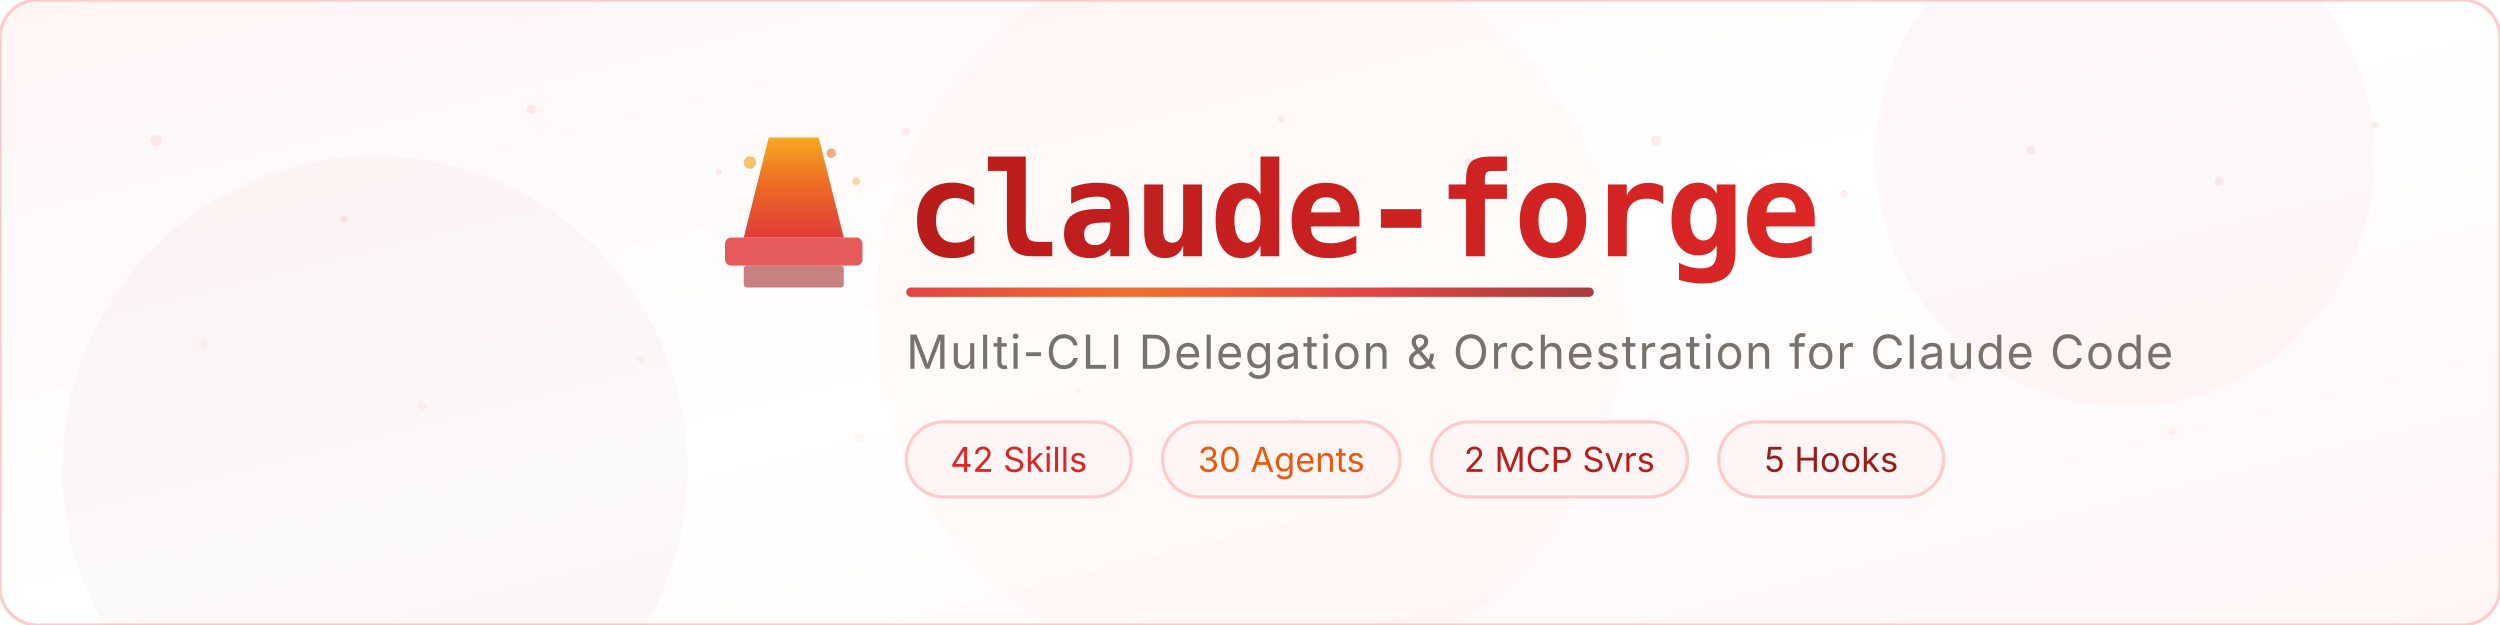
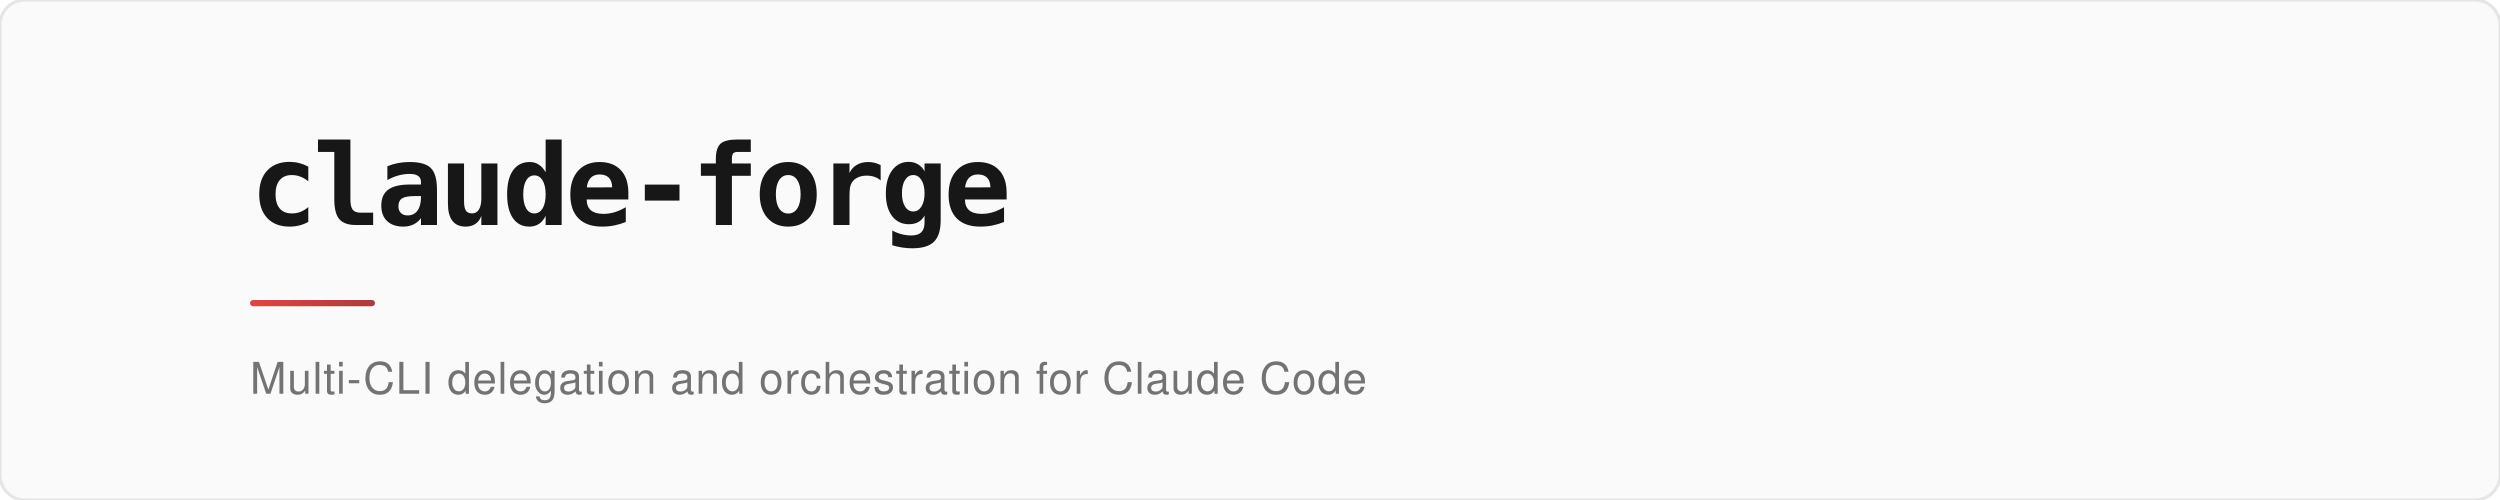
- <svg xmlns="http://www.w3.org/2000/svg" width="800" height="200" viewBox="0 0 800 200">
+ <svg xmlns="http://www.w3.org/2000/svg" width="800" height="160" viewBox="0 0 800 160">
  <defs>
-     <linearGradient id="bg" x1="0%" y1="0%" x2="100%" y2="100%">
-       <stop offset="0%" style="stop-color:#fff5f5" />
-       <stop offset="50%" style="stop-color:#ffffff" />
-       <stop offset="100%" style="stop-color:#fff5f5" />
-     </linearGradient>
    <linearGradient id="accent" x1="0%" y1="0%" x2="100%" y2="0%">
      <stop offset="0%" style="stop-color:#dc2626" />
-       <stop offset="33%" style="stop-color:#ea580c" />
-       <stop offset="66%" style="stop-color:#dc2626" />
      <stop offset="100%" style="stop-color:#991b1b" />
    </linearGradient>
-     <linearGradient id="textGrad" x1="0%" y1="0%" x2="100%" y2="0%">
-       <stop offset="0%" style="stop-color:#b91c1c" />
-       <stop offset="100%" style="stop-color:#dc2626" />
-     </linearGradient>
-     <linearGradient id="ember" x1="0%" y1="100%" x2="0%" y2="0%">
-       <stop offset="0%" style="stop-color:#dc2626" />
-       <stop offset="50%" style="stop-color:#ea580c" />
-       <stop offset="100%" style="stop-color:#f59e0b" />
-     </linearGradient>
  </defs>
-   <rect width="800" height="200" fill="url(#bg)" rx="12" stroke="#fecaca" stroke-width="1" />
-   <g opacity="0.08" fill="#dc2626">
-     <circle cx="50" cy="45" r="1.8" />
-     <circle cx="110" cy="70" r="1.2" />
-     <circle cx="170" cy="35" r="1.5" />
-     <circle cx="230" cy="55" r="1.0" />
-     <circle cx="290" cy="42" r="1.3" />
-     <circle cx="350" cy="68" r="1.6" />
-     <circle cx="410" cy="38" r="1.1" />
-     <circle cx="470" cy="52" r="1.4" />
-     <circle cx="530" cy="45" r="1.7" />
-     <circle cx="590" cy="62" r="1.2" />
-     <circle cx="650" cy="48" r="1.5" />
-     <circle cx="710" cy="58" r="1.3" />
-     <circle cx="760" cy="40" r="1.1" />
-   </g>
-   <g opacity="0.05" fill="#ea580c">
-     <circle cx="65" cy="110" r="1.4" />
-     <circle cx="135" cy="130" r="1.6" />
-     <circle cx="205" cy="115" r="1.2" />
-     <circle cx="275" cy="140" r="1.5" />
-     <circle cx="345" cy="125" r="1.1" />
-     <circle cx="415" cy="135" r="1.7" />
-     <circle cx="485" cy="118" r="1.3" />
-     <circle cx="555" cy="142" r="1.0" />
-     <circle cx="625" cy="120" r="1.5" />
-     <circle cx="695" cy="138" r="1.2" />
-   </g>
-   <circle cx="680" cy="50" r="80" fill="#dc2626" opacity="0.03" />
-   <circle cx="120" cy="150" r="100" fill="#991b1b" opacity="0.03" />
-   <circle cx="400" cy="100" r="120" fill="#ea580c" opacity="0.02" />
-   <g transform="translate(232, 44)">
-     <path d="M6 32 L14 0 L30 0 L38 32 Z" fill="url(#ember)" opacity="0.9" />
-     <rect x="0" y="32" width="44" height="9" rx="2" fill="#dc2626" opacity="0.75" />
-     <rect x="6" y="41" width="32" height="7" rx="1" fill="#991b1b" opacity="0.55" />
-     <circle cx="8" cy="8" r="2" fill="#f59e0b" opacity="0.6" />
-     <circle cx="34" cy="5" r="1.5" fill="#ea580c" opacity="0.5" />
-     <circle cx="42" cy="14" r="1.2" fill="#f59e0b" opacity="0.4" />
-   </g>
-   <text x="290" y="82" font-family="'SF Mono', 'Fira Code', 'JetBrains Mono', monospace" font-size="42" font-weight="700" fill="url(#textGrad)" letter-spacing="-1">claude-forge</text>
-   <rect x="290" y="92" width="220" height="3" rx="1.5" fill="url(#accent)" opacity="0.85" />
-   <text x="290" y="118" font-family="'SF Pro Display', -apple-system, 'Segoe UI', sans-serif" font-size="15" fill="#78716c" letter-spacing="0.5">Multi-CLI Delegation &amp; Orchestration for Claude Code</text>
-   <g transform="translate(290, 135)">
-     <rect x="0" y="0" width="72" height="24" rx="12" fill="#fff5f5" stroke="#fecaca" stroke-width="1" />
-     <text x="36" y="16" text-anchor="middle" font-family="'SF Pro Text', sans-serif" font-size="11" fill="#dc2626">42 Skills</text>
-     <rect x="82" y="0" width="76" height="24" rx="12" fill="#fff5f5" stroke="#fecaca" stroke-width="1" />
-     <text x="120" y="16" text-anchor="middle" font-family="'SF Pro Text', sans-serif" font-size="11" fill="#ea580c">30 Agents</text>
-     <rect x="168" y="0" width="82" height="24" rx="12" fill="#fff5f5" stroke="#fecaca" stroke-width="1" />
-     <text x="209" y="16" text-anchor="middle" font-family="'SF Pro Text', sans-serif" font-size="11" fill="#b91c1c">2 MCP Svrs</text>
-     <rect x="260" y="0" width="72" height="24" rx="12" fill="#fff5f5" stroke="#fecaca" stroke-width="1" />
-     <text x="296" y="16" text-anchor="middle" font-family="'SF Pro Text', sans-serif" font-size="11" fill="#991b1b">5 Hooks</text>
-   </g>
+   <rect width="800" height="160" fill="#fafafa" rx="8" stroke="#e5e5e5" stroke-width="1" />
+   <rect x="80" y="96" width="40" height="2" rx="1" fill="url(#accent)" opacity="0.85" />
+   <text x="80" y="72" font-family="'SF Mono', 'Fira Code', 'JetBrains Mono', 'Cascadia Code', monospace" font-size="36" font-weight="600" fill="#171717" letter-spacing="-1.5">claude-forge</text>
+   <text x="80" y="126" font-family="-apple-system, 'Segoe UI', Helvetica, Arial, sans-serif" font-size="14" fill="#737373" letter-spacing="0.3">Multi-CLI delegation and orchestration for Claude Code</text>
</svg>
